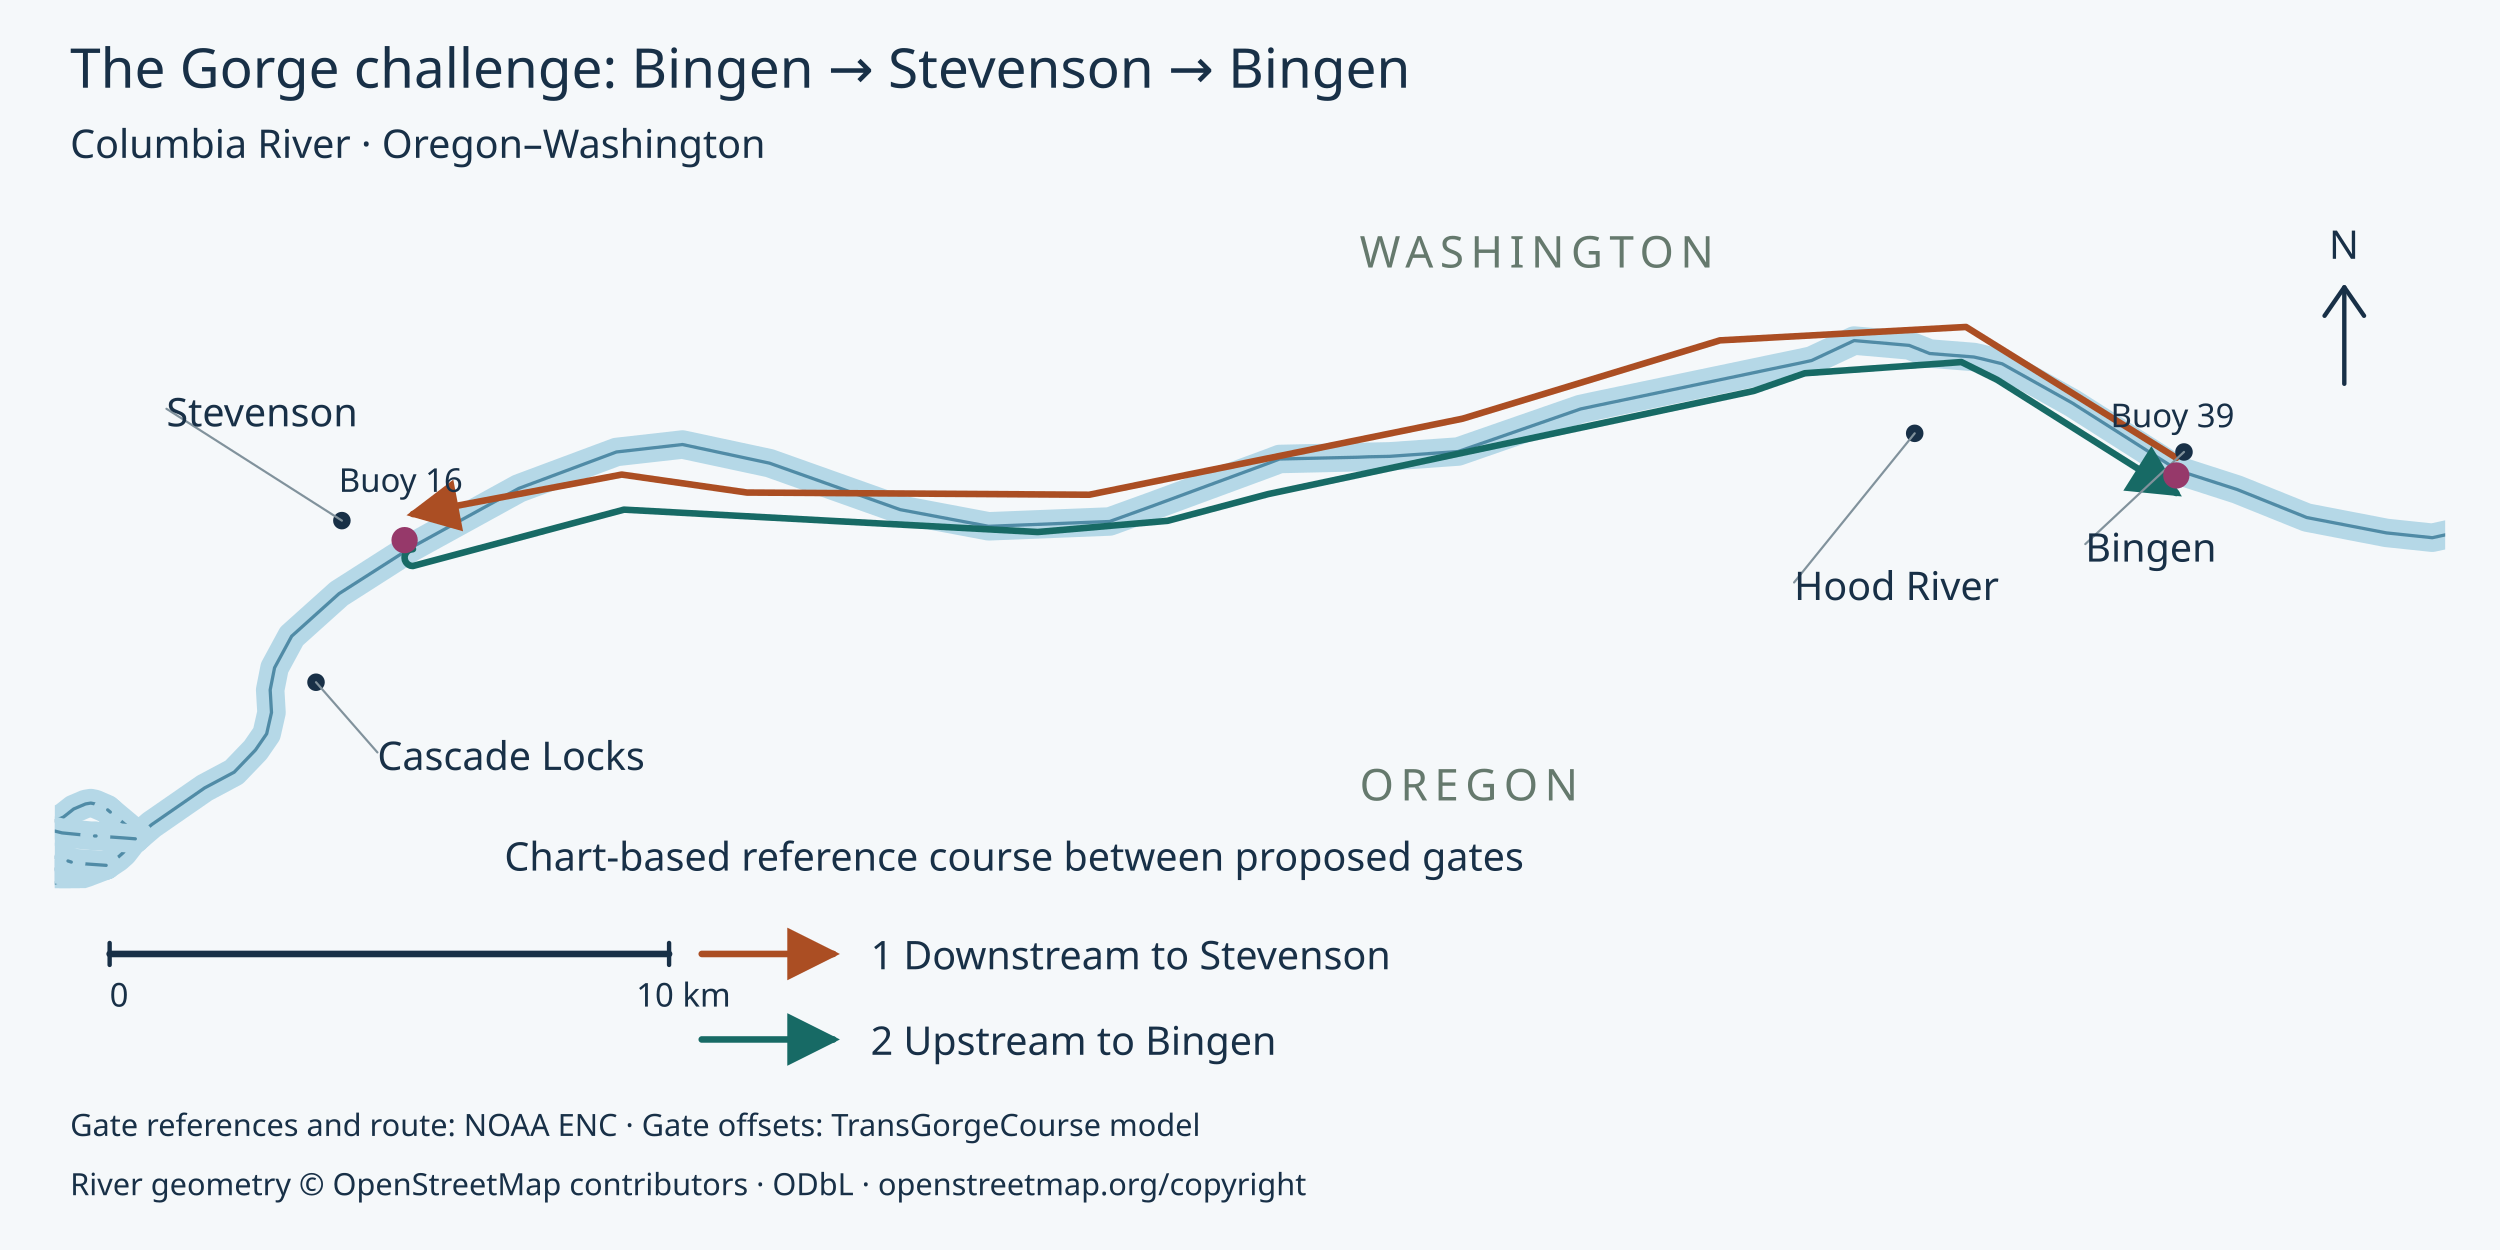
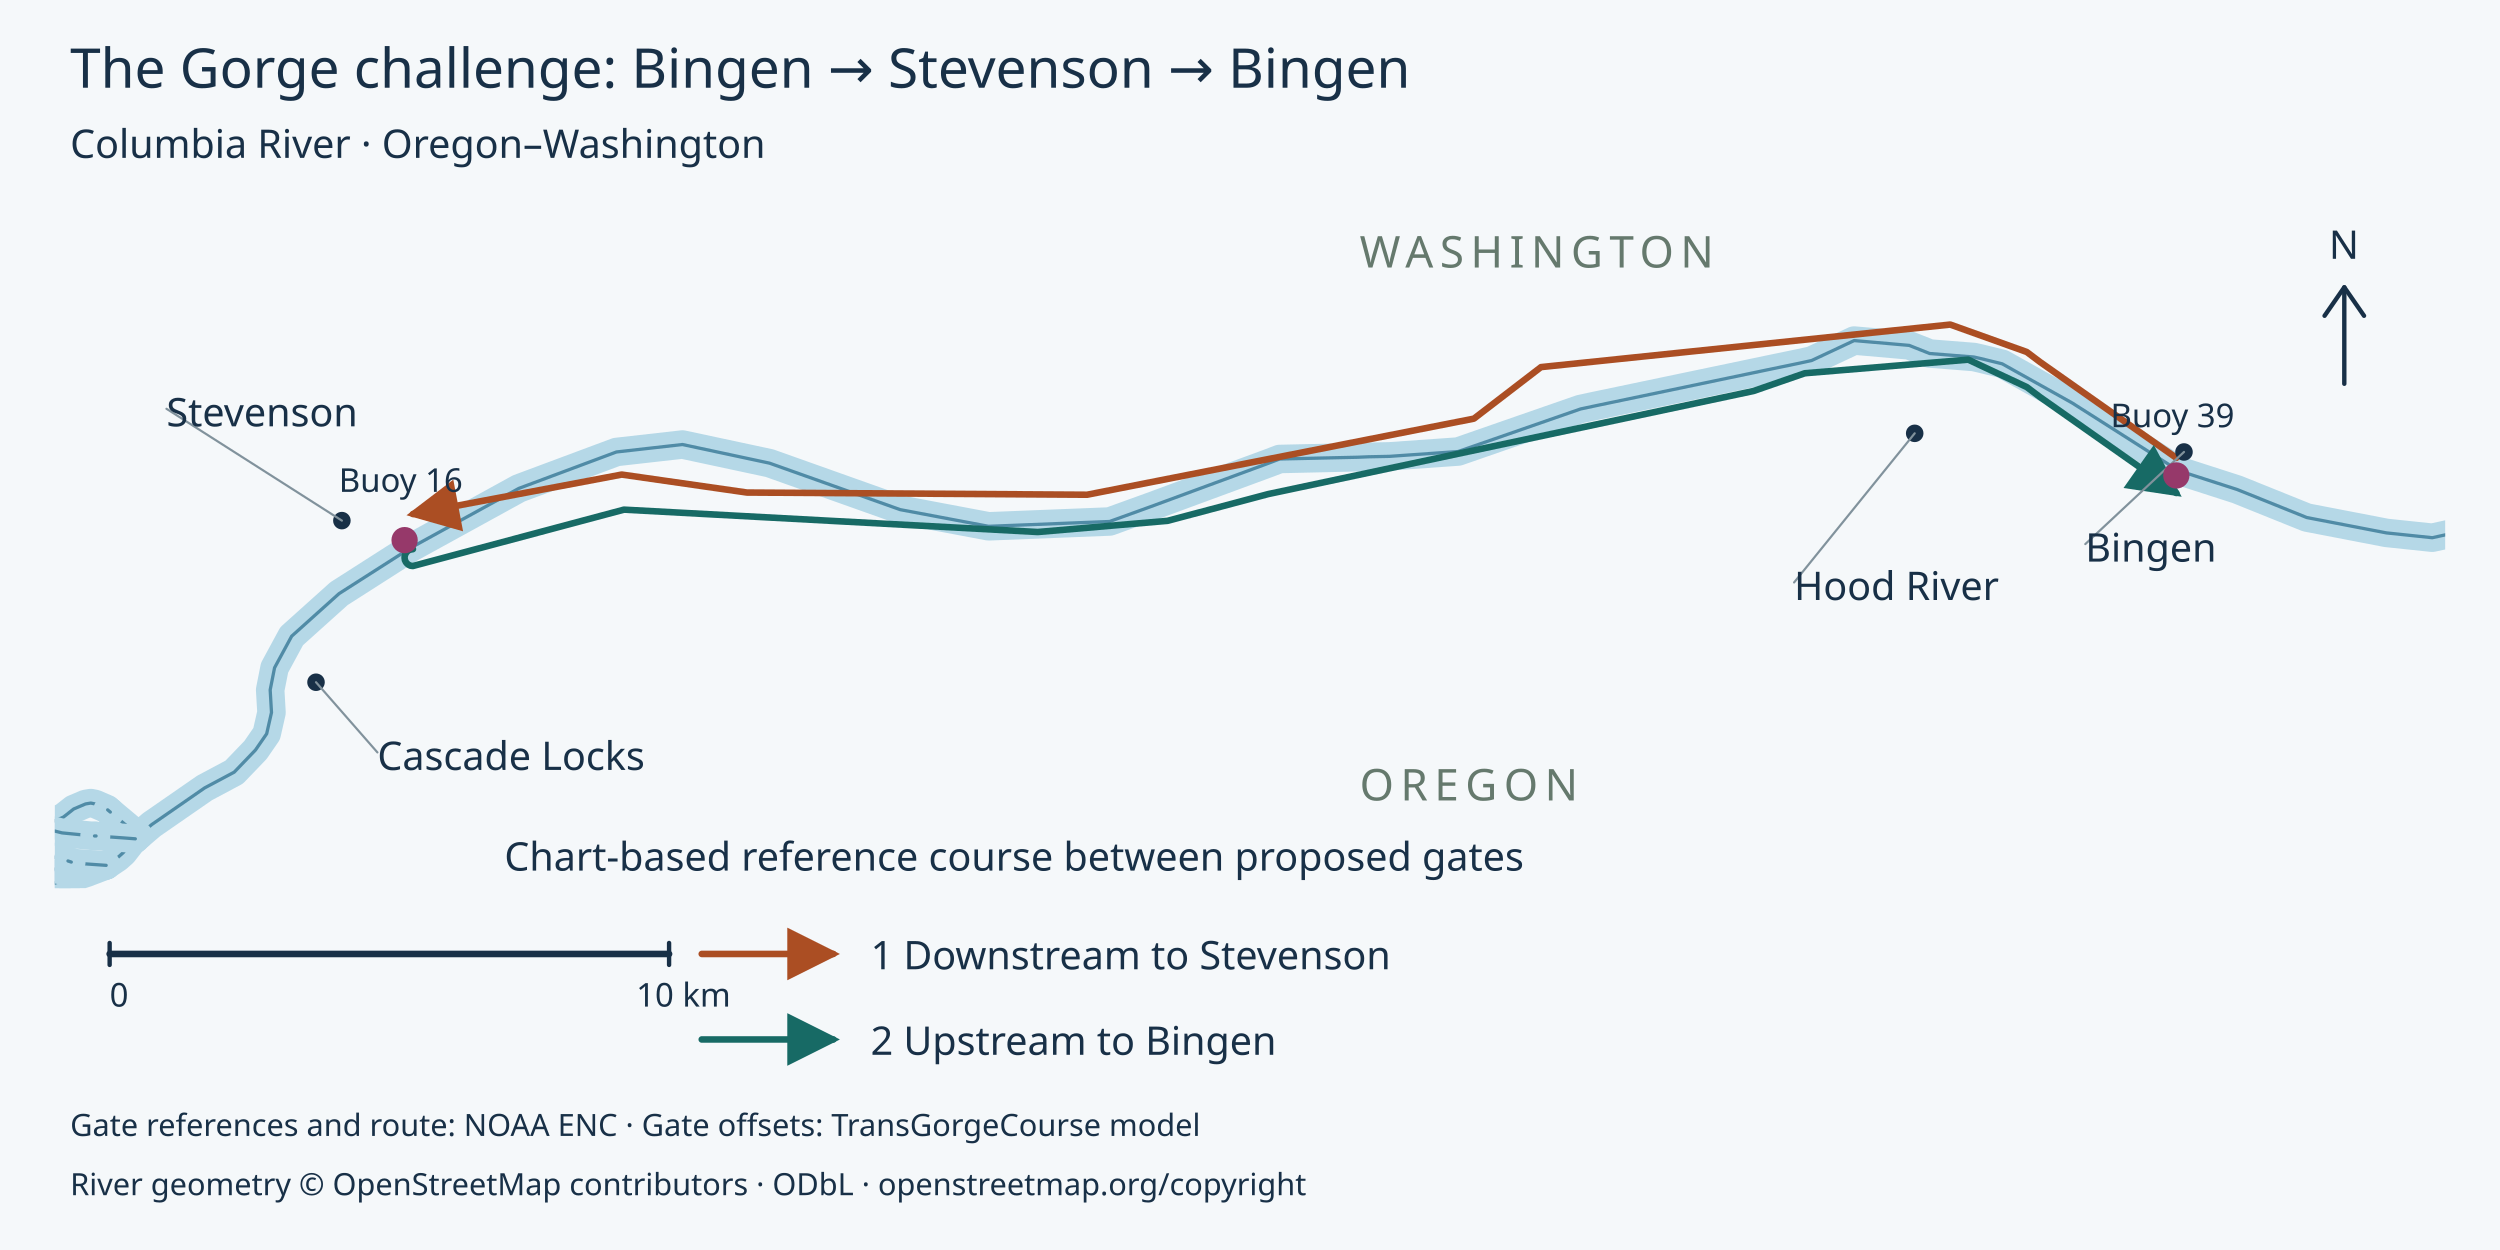
<svg xmlns="http://www.w3.org/2000/svg" viewBox="0 0 1140 570" role="img" aria-labelledby="title desc">
  <rect width="1140" height="570" fill="#f5f8fa" />
  <defs>
    <marker id="out" markerWidth="8" markerHeight="8" refX="7" refY="4" orient="auto">
      <path d="M0 0L8 4L0 8Z" fill="#ab4e23" />
    </marker>
    <marker id="back" markerWidth="8" markerHeight="8" refX="7" refY="4" orient="auto">
      <path d="M0 0L8 4L0 8Z" fill="#176a65" />
    </marker>
  </defs>
  <g font-family="system-ui, sans-serif" fill="#183047">
    <text x="32.0" y="40.0" font-size="25">The Gorge challenge: Bingen → Stevenson → Bingen</text>
    <text x="32.0" y="72.0" font-size="18">Columbia River · Oregon–Washington</text>
    <text x="620.0" y="122.0" font-size="20" letter-spacing="3" fill="#65796d">WASHINGTON</text>
    <text x="620.0" y="365.0" font-size="20" letter-spacing="3" fill="#65796d">OREGON</text>
    <g clip-path="url(#mapclip)">
      <polyline points="1633.8,461.8 1629.7,465.8" fill="none" stroke="#b5d8e7" stroke-width="13" stroke-linecap="round" stroke-linejoin="round" />
      <polyline points="1633.8,461.8 1629.7,465.8" fill="none" stroke="#508ba6" stroke-width="1.5" stroke-linecap="round" stroke-linejoin="round" />
    </g>
    <g clip-path="url(#mapclip)">
      <polyline points="1618.4,478.7 1611.7,483.2 1605.3,486.3 1595.4,487.9 1567.5,491.1 1549.3,490.2 1539.9,484.4 1534.7,481.1 1527.4,474.7 1519.5,461.9 1517.6,456.8 1518.8,445.4 1521.6,429.5 1521.4,416.3 1517.0,392.5 1516.1,383.3 1514.6,377.3 1513.1,371.5 1510.4,359.7 1494.2,338.0 1486.1,320.5 1478.9,310.5 1472.1,304.5 1417.5,289.2 1374.5,273.0 1349.2,264.5 1337.5,259.1 1315.1,242.3 1307.9,236.9 1293.9,227.7 1288.2,223.8 1276.2,220.3 1264.8,217.0 1237.5,209.5 1226.8,210.5 1211.5,211.7 1183.9,212.2 1164.5,216.1 1140.5,232.6 1127.4,241.2 1109.1,245.2 1088.2,243.0 1051.9,236.0 1020.1,223.2 993.4,214.6 945.0,183.8 913.0,165.9 903.2,163.5 900.1,162.8 879.9,161.2 870.6,157.5 845.5,155.3 826.1,164.4 820.6,165.6 806.1,168.6 800.4,169.8 780.8,173.9 726.3,185.3 720.7,186.5 664.9,205.9 633.6,208.1 624.0,208.3 619.1,208.5 583.5,209.3 578.8,211.1 524.8,231.0 506.0,237.8 450.8,240.0 410.5,232.4 350.9,211.2 311.2,202.7 281.1,206.1 236.6,222.7 187.3,249.8 182.6,252.8 154.6,270.7 144.8,279.5 133.0,290.1 125.2,304.5 123.2,314.6 123.8,324.9 121.6,334.6 116.5,342.0 106.8,352.1 93.3,359.3 69.2,376.0 63.2,381.1 61.7,382.5 60.0,383.9 56.2,388.8 53.5,391.2 48.4,394.6" fill="none" stroke="#b5d8e7" stroke-width="13" stroke-linecap="round" stroke-linejoin="round" />
      <polyline points="1618.4,478.7 1611.7,483.2 1605.3,486.3 1595.4,487.9 1567.5,491.1 1549.3,490.2 1539.9,484.4 1534.7,481.1 1527.4,474.7 1519.5,461.9 1517.6,456.8 1518.8,445.4 1521.6,429.5 1521.4,416.3 1517.0,392.5 1516.1,383.3 1514.6,377.3 1513.1,371.5 1510.4,359.7 1494.2,338.0 1486.1,320.5 1478.9,310.5 1472.1,304.5 1417.5,289.2 1374.5,273.0 1349.2,264.5 1337.5,259.1 1315.1,242.3 1307.9,236.9 1293.9,227.7 1288.2,223.8 1276.2,220.3 1264.8,217.0 1237.5,209.5 1226.8,210.5 1211.5,211.7 1183.9,212.2 1164.5,216.1 1140.5,232.6 1127.4,241.2 1109.1,245.2 1088.2,243.0 1051.9,236.0 1020.1,223.2 993.4,214.6 945.0,183.8 913.0,165.9 903.2,163.5 900.1,162.8 879.9,161.2 870.6,157.5 845.5,155.3 826.1,164.4 820.6,165.6 806.1,168.6 800.4,169.8 780.8,173.9 726.3,185.3 720.7,186.5 664.9,205.9 633.6,208.1 624.0,208.3 619.1,208.5 583.5,209.3 578.8,211.1 524.8,231.0 506.0,237.8 450.8,240.0 410.5,232.4 350.9,211.2 311.2,202.7 281.1,206.1 236.6,222.7 187.3,249.8 182.6,252.8 154.6,270.7 144.8,279.5 133.0,290.1 125.2,304.5 123.2,314.6 123.8,324.9 121.6,334.6 116.5,342.0 106.8,352.1 93.3,359.3 69.2,376.0 63.2,381.1 61.7,382.5 60.0,383.9 56.2,388.8 53.5,391.2 48.4,394.6" fill="none" stroke="#508ba6" stroke-width="1.5" stroke-linecap="round" stroke-linejoin="round" />
    </g>
    <g clip-path="url(#mapclip)">
      <polyline points="-2.5,414.3 -8.8,420.0 -36.8,435.2 -45.7,441.7 -58.4,448.4 -68.5,453.2 -82.7,459.3 -111.6,462.7 -146.6,476.9 -158.1,481.9 -190.7,501.7 -227.8,517.3 -279.7,533.5 -298.4,539.3 -334.3,550.5 -370.0,561.6 -402.9,573.0 -432.9,597.8 -452.8,609.2 -456.0,610.9 -461.5,614.0 -467.0,617.2 -503.2,625.1 -557.2,644.6 -585.2,651.9 -597.0,653.5 -609.0,655.3 -615.0,656.6 -632.0,658.6 -651.6,661.0 -693.4,661.7 -721.8,651.6 -743.4,631.2 -749.1,622.8 -754.5,615.1 -760.4,605.7 -768.1,592.0 -787.3,583.2 -800.9,581.2 -823.5,579.2 -832.8,579.8 -842.1,581.6 -856.6,587.1 -869.8,594.4 -894.9,604.0 -925.8,603.3 -948.5,597.6 -951.6,596.8 -978.6,588.6 -996.2,578.4 -1010.6,570.9 -1021.5,563.6 -1023.1,562.5 -1048.9,556.4 -1098.7,543.8 -1142.6,530.8 -1167.2,517.7 -1188.3,509.9 -1219.1,503.4 -1233.8,501.7 -1266.1,495.6 -1298.5,491.2 -1331.5,488.8 -1342.3,486.0" fill="none" stroke="#b5d8e7" stroke-width="13" stroke-linecap="round" stroke-linejoin="round" />
      <polyline points="-2.5,414.3 -8.8,420.0 -36.8,435.2 -45.7,441.7 -58.4,448.4 -68.5,453.2 -82.7,459.3 -111.6,462.7 -146.6,476.9 -158.1,481.9 -190.7,501.7 -227.8,517.3 -279.7,533.5 -298.4,539.3 -334.3,550.5 -370.0,561.6 -402.9,573.0 -432.9,597.8 -452.8,609.2 -456.0,610.9 -461.5,614.0 -467.0,617.2 -503.2,625.1 -557.2,644.6 -585.2,651.9 -597.0,653.5 -609.0,655.3 -615.0,656.6 -632.0,658.6 -651.6,661.0 -693.4,661.7 -721.8,651.6 -743.4,631.2 -749.1,622.8 -754.5,615.1 -760.4,605.7 -768.1,592.0 -787.3,583.2 -800.9,581.2 -823.5,579.2 -832.8,579.8 -842.1,581.6 -856.6,587.1 -869.8,594.4 -894.9,604.0 -925.8,603.3 -948.5,597.6 -951.6,596.8 -978.6,588.6 -996.2,578.4 -1010.6,570.9 -1021.5,563.6 -1023.1,562.5 -1048.9,556.4 -1098.7,543.8 -1142.6,530.8 -1167.2,517.7 -1188.3,509.9 -1219.1,503.4 -1233.8,501.7 -1266.1,495.6 -1298.5,491.2 -1331.5,488.8 -1342.3,486.0" fill="none" stroke="#508ba6" stroke-width="1.5" stroke-linecap="round" stroke-linejoin="round" />
    </g>
    <g clip-path="url(#mapclip)">
      <polyline points="31.7,400.5 26.3,402.3" fill="none" stroke="#b5d8e7" stroke-width="13" stroke-linecap="round" stroke-linejoin="round" />
      <polyline points="31.7,400.5 26.3,402.3" fill="none" stroke="#508ba6" stroke-width="1.5" stroke-linecap="round" stroke-linejoin="round" />
    </g>
    <g clip-path="url(#mapclip)">
      <polyline points="33.5,398.0 29.2,397.1" fill="none" stroke="#b5d8e7" stroke-width="13" stroke-linecap="round" stroke-linejoin="round" />
      <polyline points="33.5,398.0 29.2,397.1" fill="none" stroke="#508ba6" stroke-width="1.5" stroke-linecap="round" stroke-linejoin="round" />
    </g>
    <g clip-path="url(#mapclip)">
      <polyline points="48.4,394.6 39.5,398.0 31.7,400.5" fill="none" stroke="#b5d8e7" stroke-width="13" stroke-linecap="round" stroke-linejoin="round" />
      <polyline points="48.4,394.6 39.5,398.0 31.7,400.5" fill="none" stroke="#508ba6" stroke-width="1.5" stroke-linecap="round" stroke-linejoin="round" />
    </g>
    <g clip-path="url(#mapclip)">
      <polyline points="26.3,402.3 19.7,404.3 5.5,407.8" fill="none" stroke="#b5d8e7" stroke-width="13" stroke-linecap="round" stroke-linejoin="round" />
      <polyline points="26.3,402.3 19.7,404.3 5.5,407.8" fill="none" stroke="#508ba6" stroke-width="1.5" stroke-linecap="round" stroke-linejoin="round" />
    </g>
    <g clip-path="url(#mapclip)">
      <polyline points="48.4,394.6 39.1,396.9 34.9,398.0 33.5,398.0" fill="none" stroke="#b5d8e7" stroke-width="13" stroke-linecap="round" stroke-linejoin="round" />
      <polyline points="48.4,394.6 39.1,396.9 34.9,398.0 33.5,398.0" fill="none" stroke="#508ba6" stroke-width="1.5" stroke-linecap="round" stroke-linejoin="round" />
    </g>
    <g clip-path="url(#mapclip)">
      <polyline points="29.2,397.1 24.8,396.2 22.6,395.8 21.8,395.8 18.0,395.6 13.6,396.7 7.9,399.1 6.2,403.1 5.5,406.6" fill="none" stroke="#b5d8e7" stroke-width="13" stroke-linecap="round" stroke-linejoin="round" />
      <polyline points="29.2,397.1 24.8,396.2 22.6,395.8 21.8,395.8 18.0,395.6 13.6,396.7 7.9,399.1 6.2,403.1 5.5,406.6" fill="none" stroke="#508ba6" stroke-width="1.5" stroke-linecap="round" stroke-linejoin="round" />
    </g>
    <g clip-path="url(#mapclip)">
      <polyline points="2488.8,181.1 2473.0,192.0 2437.7,209.5 2427.0,214.8 2419.8,218.4 2353.7,248.4 2323.2,261.4 2239.7,292.5 2235.8,294.0 2218.5,299.3 2211.8,302.2 2204.7,306.3 2191.1,316.1 2178.7,326.8 2175.1,329.9 2138.5,364.2 2123.7,378.8 2109.6,389.2 2093.6,393.8 2077.3,392.5 2064.3,389.0 2051.6,376.1 2035.5,356.7 2030.8,350.1 2022.9,345.5 2008.3,344.1 1952.4,367.2 1939.6,369.1 1921.0,361.5 1895.4,354.6 1866.0,352.0 1849.3,344.7 1835.3,339.3 1820.3,340.3 1786.3,353.2 1763.3,361.1 1752.8,368.7 1721.4,392.3 1704.3,410.6 1700.3,415.2 1673.8,439.9 1664.5,444.4 1652.8,450.0 1643.7,455.0" fill="none" stroke="#b5d8e7" stroke-width="13" stroke-linecap="round" stroke-linejoin="round" />
      <polyline points="2488.8,181.1 2473.0,192.0 2437.7,209.5 2427.0,214.8 2419.8,218.4 2353.7,248.4 2323.2,261.4 2239.7,292.5 2235.8,294.0 2218.5,299.3 2211.8,302.2 2204.7,306.3 2191.1,316.1 2178.7,326.8 2175.1,329.9 2138.5,364.2 2123.7,378.8 2109.6,389.2 2093.6,393.8 2077.3,392.5 2064.3,389.0 2051.6,376.1 2035.5,356.7 2030.8,350.1 2022.9,345.5 2008.3,344.1 1952.4,367.2 1939.6,369.1 1921.0,361.5 1895.4,354.6 1866.0,352.0 1849.3,344.7 1835.3,339.3 1820.3,340.3 1786.3,353.2 1763.3,361.1 1752.8,368.7 1721.4,392.3 1704.3,410.6 1700.3,415.2 1673.8,439.9 1664.5,444.4 1652.8,450.0 1643.7,455.0" fill="none" stroke="#508ba6" stroke-width="1.5" stroke-linecap="round" stroke-linejoin="round" />
    </g>
    <g clip-path="url(#mapclip)">
      <polyline points="5.5,406.6 5.5,407.8" fill="none" stroke="#b5d8e7" stroke-width="13" stroke-linecap="round" stroke-linejoin="round" />
      <polyline points="5.5,406.6 5.5,407.8" fill="none" stroke="#508ba6" stroke-width="1.5" stroke-linecap="round" stroke-linejoin="round" />
    </g>
    <g clip-path="url(#mapclip)">
      <polyline points="49.1,369.3 48.7,368.9 43.4,366.6 41.4,366.2 39.0,366.6 33.6,368.9 28.9,372.6 24.5,374.5 21.6,377.1 20.8,377.9 18.8,379.7 13.6,384.5 10.6,390.0 9.4,394.4 7.9,399.1" fill="none" stroke="#b5d8e7" stroke-width="13" stroke-linecap="round" stroke-linejoin="round" />
      <polyline points="49.1,369.3 48.7,368.9 43.4,366.6 41.4,366.2 39.0,366.6 33.6,368.9 28.9,372.6 24.5,374.5 21.6,377.1 20.8,377.9 18.8,379.7 13.6,384.5 10.6,390.0 9.4,394.4 7.9,399.1" fill="none" stroke="#508ba6" stroke-width="1.5" stroke-linecap="round" stroke-linejoin="round" />
    </g>
    <g clip-path="url(#mapclip)">
      <polyline points="31.0,392.6 30.0,392.3 24.2,390.7 18.9,391.4 9.4,394.4" fill="none" stroke="#b5d8e7" stroke-width="13" stroke-linecap="round" stroke-linejoin="round" />
      <polyline points="31.0,392.6 30.0,392.3 24.2,390.7 18.9,391.4 9.4,394.4" fill="none" stroke="#508ba6" stroke-width="1.5" stroke-linecap="round" stroke-linejoin="round" />
    </g>
    <g clip-path="url(#mapclip)">
      <polyline points="43.1,381.2 40.5,381.0 28.3,379.8 20.8,377.9" fill="none" stroke="#b5d8e7" stroke-width="13" stroke-linecap="round" stroke-linejoin="round" />
      <polyline points="43.1,381.2 40.5,381.0 28.3,379.8 20.8,377.9" fill="none" stroke="#508ba6" stroke-width="1.5" stroke-linecap="round" stroke-linejoin="round" />
    </g>
    <g clip-path="url(#mapclip)">
      <polyline points="63.2,381.1 50.3,370.3" fill="none" stroke="#b5d8e7" stroke-width="13" stroke-linecap="round" stroke-linejoin="round" />
      <polyline points="63.2,381.1 50.3,370.3" fill="none" stroke="#508ba6" stroke-width="1.5" stroke-linecap="round" stroke-linejoin="round" />
    </g>
    <g clip-path="url(#mapclip)">
      <polyline points="61.7,382.5 56.5,382.1 43.8,381.2" fill="none" stroke="#b5d8e7" stroke-width="13" stroke-linecap="round" stroke-linejoin="round" />
      <polyline points="61.7,382.5 56.5,382.1 43.8,381.2" fill="none" stroke="#508ba6" stroke-width="1.5" stroke-linecap="round" stroke-linejoin="round" />
    </g>
    <g clip-path="url(#mapclip)">
      <polyline points="48.4,394.6 34.3,393.6 32.5,393.1" fill="none" stroke="#b5d8e7" stroke-width="13" stroke-linecap="round" stroke-linejoin="round" />
      <polyline points="48.4,394.6 34.3,393.6 32.5,393.1" fill="none" stroke="#508ba6" stroke-width="1.5" stroke-linecap="round" stroke-linejoin="round" />
    </g>
    <g clip-path="url(#mapclip)">
      <polyline points="50.3,370.3 49.1,369.3" fill="none" stroke="#b5d8e7" stroke-width="13" stroke-linecap="round" stroke-linejoin="round" />
      <polyline points="50.3,370.3 49.1,369.3" fill="none" stroke="#508ba6" stroke-width="1.5" stroke-linecap="round" stroke-linejoin="round" />
    </g>
    <g clip-path="url(#mapclip)">
      <polyline points="43.8,381.2 43.1,381.2" fill="none" stroke="#b5d8e7" stroke-width="13" stroke-linecap="round" stroke-linejoin="round" />
      <polyline points="43.8,381.2 43.1,381.2" fill="none" stroke="#508ba6" stroke-width="1.5" stroke-linecap="round" stroke-linejoin="round" />
    </g>
    <g clip-path="url(#mapclip)">
      <polyline points="32.5,393.1 31.0,392.6" fill="none" stroke="#b5d8e7" stroke-width="13" stroke-linecap="round" stroke-linejoin="round" />
      <polyline points="32.5,393.1 31.0,392.6" fill="none" stroke="#508ba6" stroke-width="1.5" stroke-linecap="round" stroke-linejoin="round" />
    </g>
    <g clip-path="url(#mapclip)">
      <polyline points="5.5,407.8 2.7,409.3 0.1,411.8 -2.5,414.3" fill="none" stroke="#b5d8e7" stroke-width="13" stroke-linecap="round" stroke-linejoin="round" />
      <polyline points="5.5,407.8 2.7,409.3 0.1,411.8 -2.5,414.3" fill="none" stroke="#508ba6" stroke-width="1.5" stroke-linecap="round" stroke-linejoin="round" />
    </g>
    <g clip-path="url(#mapclip)">
      <polyline points="1643.7,455.0 1641.3,456.3 1638.3,458.3" fill="none" stroke="#b5d8e7" stroke-width="13" stroke-linecap="round" stroke-linejoin="round" />
      <polyline points="1643.7,455.0 1641.3,456.3 1638.3,458.3" fill="none" stroke="#508ba6" stroke-width="1.5" stroke-linecap="round" stroke-linejoin="round" />
    </g>
    <g clip-path="url(#mapclip)">
      <polyline points="1629.7,465.8 1625.4,470.6 1618.4,478.7" fill="none" stroke="#b5d8e7" stroke-width="13" stroke-linecap="round" stroke-linejoin="round" />
      <polyline points="1629.7,465.8 1625.4,470.6 1618.4,478.7" fill="none" stroke="#508ba6" stroke-width="1.5" stroke-linecap="round" stroke-linejoin="round" />
    </g>
    <g clip-path="url(#mapclip)">
      <polyline points="1638.3,458.3 1635.9,460.0 1633.8,461.8" fill="none" stroke="#b5d8e7" stroke-width="13" stroke-linecap="round" stroke-linejoin="round" />
      <polyline points="1638.3,458.3 1635.9,460.0 1633.8,461.8" fill="none" stroke="#508ba6" stroke-width="1.5" stroke-linecap="round" stroke-linejoin="round" />
    </g>
-     <polyline points="992.4,208.8 896.5,149.1 784.3,155.2 667.0,190.9 496.7,225.6 340.6,224.6 283.5,216.4 188.3,234.4" fill="none" stroke="#ab4e23" stroke-width="3" stroke-linecap="round" stroke-linejoin="round" marker-end="url(#out)" />
-     <polyline points="188.3,250.4 188.0,250.5 187.7,250.5 187.3,250.6 187.0,250.7 186.7,250.8 186.4,250.9 186.1,251.1 185.9,251.3 185.6,251.6 185.4,251.8 185.2,252.1 185.0,252.4 184.9,252.6 184.7,253.0 184.6,253.3 184.6,253.6 184.5,253.9 184.5,254.3 184.5,254.3 184.5,254.6 184.6,254.9 184.6,255.3 184.7,255.6 184.9,255.9 185.0,256.2 185.2,256.5 185.4,256.7 185.6,257.0 185.9,257.2 186.1,257.4 186.4,257.6 186.7,257.7 187.0,257.9 187.3,258.0 187.7,258.0 188.0,258.1 188.3,258.1 188.3,258.1 284.5,232.4 473.2,242.6 532.4,237.5 578.3,225.3 799.6,178.3 823.0,170.2 894.4,165.1 910.7,173.2 992.4,224.8" fill="none" stroke="#176a65" stroke-width="3" stroke-linecap="round" stroke-linejoin="round" marker-end="url(#back)" />
+     <polyline points="992.4,208.8 930.3,165.1 924.2,160.5 889.3,148.0 702.7,167.4 672.1,190.9 495.7,225.6 340.6,224.6 283.5,216.4 188.3,234.4" fill="none" stroke="#ab4e23" stroke-width="3" stroke-linecap="round" stroke-linejoin="round" marker-end="url(#out)" />
+     <polyline points="188.3,250.4 188.0,250.5 187.7,250.5 187.3,250.6 187.0,250.7 186.7,250.8 186.4,250.9 186.1,251.1 185.9,251.3 185.6,251.6 185.4,251.8 185.2,252.1 185.0,252.4 184.9,252.6 184.7,253.0 184.6,253.3 184.6,253.6 184.5,253.9 184.5,254.3 184.5,254.3 184.5,254.6 184.6,254.9 184.6,255.3 184.7,255.6 184.9,255.9 185.0,256.2 185.2,256.5 185.4,256.7 185.6,257.0 185.9,257.2 186.1,257.4 186.4,257.6 186.7,257.7 187.0,257.9 187.3,258.0 187.7,258.0 188.0,258.1 188.3,258.1 188.3,258.1 284.5,232.4 473.2,242.6 532.4,237.5 578.3,225.3 799.6,178.3 823.0,170.2 897.5,164.0 924.2,176.5 930.3,181.1 992.4,224.8" fill="none" stroke="#176a65" stroke-width="3" stroke-linecap="round" stroke-linejoin="round" marker-end="url(#back)" />
    <circle cx="995.9" cy="206.1" r="4" fill="#183047" />
    <polyline points="995.9,206.1 950.9,248.1" fill="none" stroke="#81929c" stroke-width="1" stroke-linecap="round" stroke-linejoin="round" />
    <text x="950.9" y="256.1" font-size="18">Bingen</text>
    <circle cx="873.1" cy="197.6" r="4" fill="#183047" />
    <polyline points="873.1,197.6 818.1,265.6" fill="none" stroke="#81929c" stroke-width="1" stroke-linecap="round" stroke-linejoin="round" />
    <text x="818.1" y="273.6" font-size="18">Hood River</text>
    <circle cx="144.1" cy="311.1" r="4" fill="#183047" />
    <polyline points="144.1,311.1 172.1,343.1" fill="none" stroke="#81929c" stroke-width="1" stroke-linecap="round" stroke-linejoin="round" />
    <text x="172.1" y="351.1" font-size="18">Cascade Locks</text>
    <circle cx="155.9" cy="237.4" r="4" fill="#183047" />
    <polyline points="155.9,237.4 75.9,186.4" fill="none" stroke="#81929c" stroke-width="1" stroke-linecap="round" stroke-linejoin="round" />
    <text x="75.9" y="194.4" font-size="18">Stevenson</text>
    <circle cx="184.5" cy="246.3" r="6" fill="#96396a" />
    <text x="154.5" y="224.3" font-size="15">Buoy 16</text>
    <circle cx="992.4" cy="216.8" r="6" fill="#96396a" />
    <text x="962.4" y="194.8" font-size="15">Buoy 39</text>
    <text x="230.0" y="397.0" font-size="18">Chart-based reference course between proposed gates</text>
    <polyline points="50.0,435.0 305.1,435.0" fill="none" stroke="#183047" stroke-width="3" stroke-linecap="round" stroke-linejoin="round" />
    <polyline points="50.0,430.0 50.0,440.0" fill="none" stroke="#183047" stroke-width="2" stroke-linecap="round" stroke-linejoin="round" />
    <polyline points="305.1,430.0 305.1,440.0" fill="none" stroke="#183047" stroke-width="2" stroke-linecap="round" stroke-linejoin="round" />
    <text x="50.0" y="459.0" font-size="15">0</text>
    <text x="290.1" y="459.0" font-size="15">10 km</text>
    <text x="1062.0" y="118.0" font-size="18">N</text>
    <polyline points="1069.0,175.0 1069.0,131.0" fill="none" stroke="#183047" stroke-width="2" stroke-linecap="round" stroke-linejoin="round" />
    <polyline points="1060.0,144.0 1069.0,131.0 1078.0,144.0" fill="none" stroke="#183047" stroke-width="2" stroke-linecap="round" stroke-linejoin="round" />
    <polyline points="320.0,435.0 380.0,435.0" fill="none" stroke="#ab4e23" stroke-width="3" stroke-linecap="round" stroke-linejoin="round" marker-end="url(#out)" />
    <text x="397.0" y="442.0" font-size="18">1  Downstream to Stevenson</text>
    <polyline points="320.0,474.0 380.0,474.0" fill="none" stroke="#176a65" stroke-width="3" stroke-linecap="round" stroke-linejoin="round" marker-end="url(#back)" />
    <text x="397.0" y="481.0" font-size="18">2  Upstream to Bingen</text>
    <text x="32.0" y="518.0" font-size="14">Gate references and route: NOAA ENC · Gate offsets: TransGorgeCourse model</text>
    <text x="32.0" y="545.0" font-size="14">River geometry © OpenStreetMap contributors · ODbL · openstreetmap.org/copyright</text>
  </g>
  <defs>
    <clipPath id="mapclip">
      <rect x="25" y="90" width="1090" height="315" />
    </clipPath>
  </defs>
</svg>
